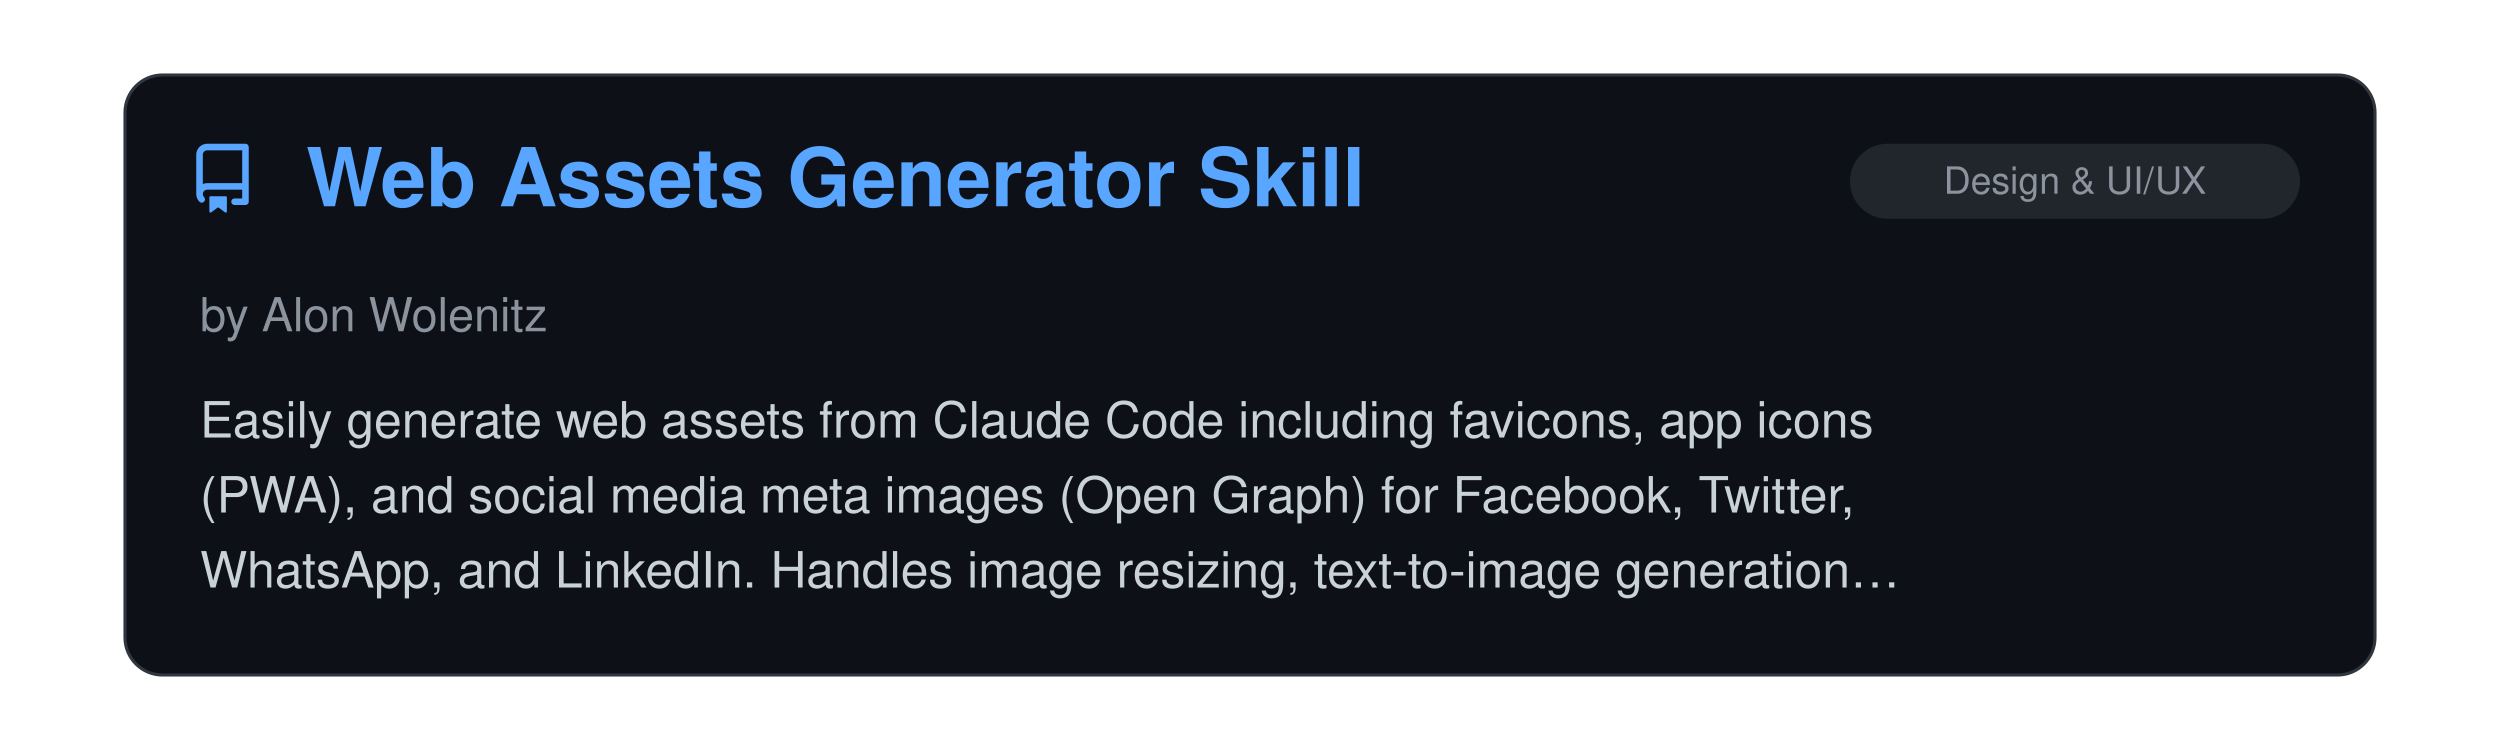
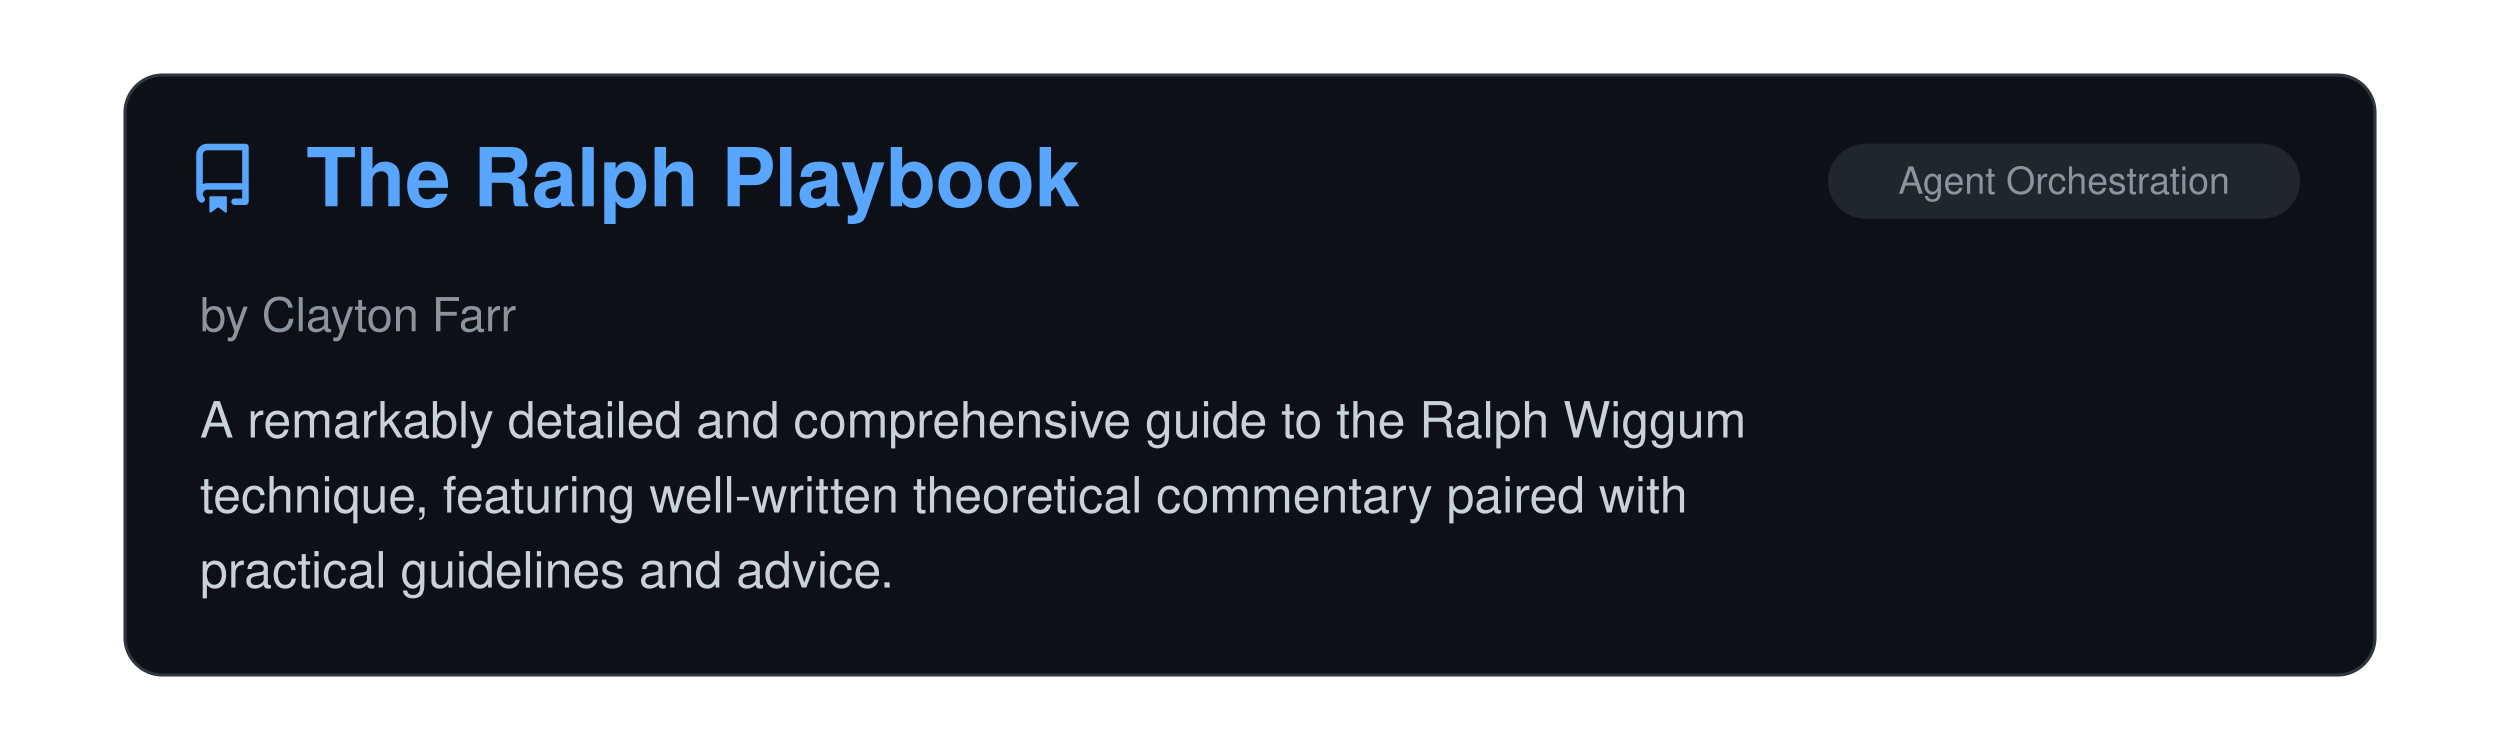
<svg xmlns="http://www.w3.org/2000/svg" viewBox="0 0 800 240" width="100%">
  <clipPath id="raClip">
    <rect x="0" y="0" width="800" height="240" />
  </clipPath>
  <g clip-path="url(#raClip)">
    <g id="raSlider">
      <animateTransform attributeName="transform" type="translate" calcMode="spline" values="0,0; 0,0; -800,0; -800,0; -1600,0; -1600,0; -2400,0; -2400,0; -3200,0; -3200,0; -4000,0; -4000,0; -4800,0" keyTimes="0; 0.15; 0.167; 0.317; 0.333; 0.483; 0.5; 0.65; 0.667; 0.817; 0.833; 0.983; 1" keySplines="0 0 1 1; 0.45 0 0.55 1; 0 0 1 1; 0.45 0 0.55 1; 0 0 1 1; 0.45 0 0.55 1; 0 0 1 1; 0.45 0 0.55 1; 0 0 1 1; 0.45 0 0.55 1; 0 0 1 1; 0.45 0 0.55 1" dur="39s" repeatCount="indefinite" />
      <g transform="translate(0, 0)">
        <rect x="40" y="24" width="720" height="192" rx="12" fill="#0d1117" stroke="#30363d" stroke-width="1" />
        <g transform="translate(60, 46) scale(1.4)" fill="#58a6ff">
          <path d="M2 2.5A2.5 2.5 0 0 1 4.5 0h8.75a.75.75 0 0 1 .75.75v12.5a.75.75 0 0 1-.75.75h-2.5a.75.75 0 0 1 0-1.5h1.75v-2h-8a1 1 0 0 0-.714 1.7.75.75 0 1 1-1.072 1.05A2.495 2.495 0 0 1 2 11.5Zm10.5-1h-8a1 1 0 0 0-1 1v6.708A2.486 2.486 0 0 1 4.5 9h8ZM5 12.25a.25.25 0 0 1 .25-.25h3.5a.25.25 0 0 1 .25.25v3.25a.25.25 0 0 1-.4.2l-1.45-1.087a.249.249 0 0 0-.3 0L5.4 15.7a.25.25 0 0 1-.4-.2Z" />
        </g>
-         <text x="98" y="66" font-family="-apple-system, BlinkMacSystemFont, 'Segoe UI', Helvetica, Arial, sans-serif" font-size="26" font-weight="700" fill="#58a6ff">Web Assets Generator Skill</text>
-         <rect x="592" y="46" width="144" height="24" rx="12" fill="#21262d" />
-         <text x="664.0" y="62" text-anchor="middle" font-family="-apple-system, BlinkMacSystemFont, 'Segoe UI', Helvetica, Arial, sans-serif" font-size="12" fill="#8b949e">Design &amp; UI/UX</text>
-         <text x="64" y="106" font-family="-apple-system, BlinkMacSystemFont, 'Segoe UI', Helvetica, Arial, sans-serif" font-size="15" fill="#8b949e">by Alon Wolenitz</text>
-         <text x="64" y="140" font-family="-apple-system, BlinkMacSystemFont, 'Segoe UI', Helvetica, Arial, sans-serif" font-size="16" fill="#c9d1d9">Easily generate web assets from Claude Code including favicons, app icons</text>
-         <text x="64" y="164" font-family="-apple-system, BlinkMacSystemFont, 'Segoe UI', Helvetica, Arial, sans-serif" font-size="16" fill="#c9d1d9">(PWA), and social media meta images (Open Graph) for Facebook, Twitter,</text>
-         <text x="64" y="188" font-family="-apple-system, BlinkMacSystemFont, 'Segoe UI', Helvetica, Arial, sans-serif" font-size="16" fill="#c9d1d9">WhatsApp, and LinkedIn. Handles image resizing, text-to-image generation…</text>
+         <text x="98" y="66" font-family="-apple-system, BlinkMacSystemFont, 'Segoe UI', Helvetica, Arial, sans-serif" font-size="26" font-weight="700" fill="#58a6ff">The Ralph Playbook</text>
+         <rect x="585" y="46" width="151" height="24" rx="12" fill="#21262d" />
+         <text x="660.5" y="62" text-anchor="middle" font-family="-apple-system, BlinkMacSystemFont, 'Segoe UI', Helvetica, Arial, sans-serif" font-size="12" fill="#8b949e">Agent Orchestration</text>
+         <text x="64" y="106" font-family="-apple-system, BlinkMacSystemFont, 'Segoe UI', Helvetica, Arial, sans-serif" font-size="15" fill="#8b949e">by Clayton Farr</text>
+         <text x="64" y="140" font-family="-apple-system, BlinkMacSystemFont, 'Segoe UI', Helvetica, Arial, sans-serif" font-size="16" fill="#c9d1d9">A remarkably detailed and comprehensive guide to the Ralph Wiggum</text>
+         <text x="64" y="164" font-family="-apple-system, BlinkMacSystemFont, 'Segoe UI', Helvetica, Arial, sans-serif" font-size="16" fill="#c9d1d9">technique, featuring well-written theoretical commentary paired with</text>
+         <text x="64" y="188" font-family="-apple-system, BlinkMacSystemFont, 'Segoe UI', Helvetica, Arial, sans-serif" font-size="16" fill="#c9d1d9">practical guidelines and advice.</text>
      </g>
      <g transform="translate(800, 0)">
        <rect x="40" y="24" width="720" height="192" rx="12" fill="#0d1117" stroke="#30363d" stroke-width="1" />
        <g transform="translate(60, 46) scale(1.4)" fill="#58a6ff">
          <path d="M2 2.5A2.5 2.5 0 0 1 4.5 0h8.75a.75.75 0 0 1 .75.75v12.5a.75.75 0 0 1-.75.75h-2.5a.75.75 0 0 1 0-1.5h1.75v-2h-8a1 1 0 0 0-.714 1.7.75.75 0 1 1-1.072 1.05A2.495 2.495 0 0 1 2 11.5Zm10.5-1h-8a1 1 0 0 0-1 1v6.708A2.486 2.486 0 0 1 4.5 9h8ZM5 12.25a.25.25 0 0 1 .25-.25h3.5a.25.25 0 0 1 .25.25v3.25a.25.25 0 0 1-.4.2l-1.45-1.087a.249.249 0 0 0-.3 0L5.4 15.7a.25.25 0 0 1-.4-.2Z" />
        </g>
-         <text x="98" y="66" font-family="-apple-system, BlinkMacSystemFont, 'Segoe UI', Helvetica, Arial, sans-serif" font-size="26" font-weight="700" fill="#58a6ff">TÂCHES Claude Code Resour…</text>
-         <rect x="627" y="46" width="109" height="24" rx="12" fill="#21262d" />
-         <text x="681.5" y="62" text-anchor="middle" font-family="-apple-system, BlinkMacSystemFont, 'Segoe UI', Helvetica, Arial, sans-serif" font-size="12" fill="#8b949e">Multi-Purpose</text>
-         <text x="64" y="106" font-family="-apple-system, BlinkMacSystemFont, 'Segoe UI', Helvetica, Arial, sans-serif" font-size="15" fill="#8b949e">by TÂCHES</text>
-         <text x="64" y="140" font-family="-apple-system, BlinkMacSystemFont, 'Segoe UI', Helvetica, Arial, sans-serif" font-size="16" fill="#c9d1d9">A well-balanced, "down-to-Earth" set of sub agents, skills, and commands,</text>
-         <text x="64" y="164" font-family="-apple-system, BlinkMacSystemFont, 'Segoe UI', Helvetica, Arial, sans-serif" font-size="16" fill="#c9d1d9">that are well-organized, easy to read, and a healthy focus on</text>
-         <text x="64" y="188" font-family="-apple-system, BlinkMacSystemFont, 'Segoe UI', Helvetica, Arial, sans-serif" font-size="16" fill="#c9d1d9">"meta"-skills/agents, like "skill-auditor", hook creation, etc. - the kind…</text>
+         <text x="98" y="66" font-family="-apple-system, BlinkMacSystemFont, 'Segoe UI', Helvetica, Arial, sans-serif" font-size="26" font-weight="700" fill="#58a6ff">Ralph Wiggum Marketer</text>
+         <rect x="585" y="46" width="151" height="24" rx="12" fill="#21262d" />
+         <text x="660.5" y="62" text-anchor="middle" font-family="-apple-system, BlinkMacSystemFont, 'Segoe UI', Helvetica, Arial, sans-serif" font-size="12" fill="#8b949e">Agent Orchestration</text>
+         <text x="64" y="106" font-family="-apple-system, BlinkMacSystemFont, 'Segoe UI', Helvetica, Arial, sans-serif" font-size="15" fill="#8b949e">by Muratcan Koylan</text>
+         <text x="64" y="140" font-family="-apple-system, BlinkMacSystemFont, 'Segoe UI', Helvetica, Arial, sans-serif" font-size="16" fill="#c9d1d9">A Claude Code plugin that provides an autonomous AI copywriter,</text>
+         <text x="64" y="164" font-family="-apple-system, BlinkMacSystemFont, 'Segoe UI', Helvetica, Arial, sans-serif" font-size="16" fill="#c9d1d9">integrating the Ralph loop with customized knowledge bases for market</text>
+         <text x="64" y="188" font-family="-apple-system, BlinkMacSystemFont, 'Segoe UI', Helvetica, Arial, sans-serif" font-size="16" fill="#c9d1d9">research agents. The agents do the research, Ralph writes the copy, you…</text>
      </g>
      <g transform="translate(1600, 0)">
        <rect x="40" y="24" width="720" height="192" rx="12" fill="#0d1117" stroke="#30363d" stroke-width="1" />
        <g transform="translate(60, 46) scale(1.4)" fill="#58a6ff">
          <path d="M2 2.5A2.5 2.5 0 0 1 4.5 0h8.75a.75.75 0 0 1 .75.75v12.5a.75.75 0 0 1-.75.75h-2.5a.75.75 0 0 1 0-1.5h1.75v-2h-8a1 1 0 0 0-.714 1.7.75.75 0 1 1-1.072 1.05A2.495 2.495 0 0 1 2 11.5Zm10.5-1h-8a1 1 0 0 0-1 1v6.708A2.486 2.486 0 0 1 4.5 9h8ZM5 12.25a.25.25 0 0 1 .25-.25h3.5a.25.25 0 0 1 .25.25v3.25a.25.25 0 0 1-.4.2l-1.45-1.087a.249.249 0 0 0-.3 0L5.4 15.7a.25.25 0 0 1-.4-.2Z" />
        </g>
-         <text x="98" y="66" font-family="-apple-system, BlinkMacSystemFont, 'Segoe UI', Helvetica, Arial, sans-serif" font-size="26" font-weight="700" fill="#58a6ff">Context Engineering Kit</text>
+         <text x="98" y="66" font-family="-apple-system, BlinkMacSystemFont, 'Segoe UI', Helvetica, Arial, sans-serif" font-size="26" font-weight="700" fill="#58a6ff">Fusion Harness</text>
        <rect x="516" y="46" width="220" height="24" rx="12" fill="#21262d" />
-         <text x="626.0" y="62" text-anchor="middle" font-family="-apple-system, BlinkMacSystemFont, 'Segoe UI', Helvetica, Arial, sans-serif" font-size="12" fill="#8b949e">Memory &amp; Context Persistence</text>
-         <text x="64" y="106" font-family="-apple-system, BlinkMacSystemFont, 'Segoe UI', Helvetica, Arial, sans-serif" font-size="15" fill="#8b949e">by Vlad Goncharov</text>
-         <text x="64" y="140" font-family="-apple-system, BlinkMacSystemFont, 'Segoe UI', Helvetica, Arial, sans-serif" font-size="16" fill="#c9d1d9">Hand-crafted collection of advanced context engineering techniques and</text>
-         <text x="64" y="164" font-family="-apple-system, BlinkMacSystemFont, 'Segoe UI', Helvetica, Arial, sans-serif" font-size="16" fill="#c9d1d9">patterns with minimal token footprint focused on improving agent result</text>
-         <text x="64" y="188" font-family="-apple-system, BlinkMacSystemFont, 'Segoe UI', Helvetica, Arial, sans-serif" font-size="16" fill="#c9d1d9">quality.</text>
+         <text x="626.0" y="62" text-anchor="middle" font-family="-apple-system, BlinkMacSystemFont, 'Segoe UI', Helvetica, Arial, sans-serif" font-size="12" fill="#8b949e">Providers, Runtime &amp; Integrat…</text>
+         <text x="64" y="106" font-family="-apple-system, BlinkMacSystemFont, 'Segoe UI', Helvetica, Arial, sans-serif" font-size="15" fill="#8b949e">by disler</text>
+         <text x="64" y="140" font-family="-apple-system, BlinkMacSystemFont, 'Segoe UI', Helvetica, Arial, sans-serif" font-size="16" fill="#c9d1d9">Fuses 2–5 frontier models instead of racing them — one architect, one</text>
+         <text x="64" y="164" font-family="-apple-system, BlinkMacSystemFont, 'Segoe UI', Helvetica, Arial, sans-serif" font-size="16" fill="#c9d1d9">primary builder, and up to three secondary builders — giving N-way</text>
+         <text x="64" y="188" font-family="-apple-system, BlinkMacSystemFont, 'Segoe UI', Helvetica, Arial, sans-serif" font-size="16" fill="#c9d1d9">opinions, debate, fusion, coordinated implementation, direct one-agent…</text>
      </g>
      <g transform="translate(2400, 0)">
        <rect x="40" y="24" width="720" height="192" rx="12" fill="#0d1117" stroke="#30363d" stroke-width="1" />
        <g transform="translate(60, 46) scale(1.4)" fill="#58a6ff">
          <path d="M2 2.5A2.5 2.5 0 0 1 4.5 0h8.75a.75.75 0 0 1 .75.75v12.5a.75.75 0 0 1-.75.75h-2.5a.75.75 0 0 1 0-1.5h1.75v-2h-8a1 1 0 0 0-.714 1.7.75.75 0 1 1-1.072 1.05A2.495 2.495 0 0 1 2 11.5Zm10.5-1h-8a1 1 0 0 0-1 1v6.708A2.486 2.486 0 0 1 4.5 9h8ZM5 12.25a.25.25 0 0 1 .25-.25h3.5a.25.25 0 0 1 .25.25v3.25a.25.25 0 0 1-.4.2l-1.45-1.087a.249.249 0 0 0-.3 0L5.4 15.7a.25.25 0 0 1-.4-.2Z" />
        </g>
-         <text x="98" y="66" font-family="-apple-system, BlinkMacSystemFont, 'Segoe UI', Helvetica, Arial, sans-serif" font-size="26" font-weight="700" fill="#58a6ff">Codex Skill</text>
-         <rect x="516" y="46" width="220" height="24" rx="12" fill="#21262d" />
-         <text x="626.0" y="62" text-anchor="middle" font-family="-apple-system, BlinkMacSystemFont, 'Segoe UI', Helvetica, Arial, sans-serif" font-size="12" fill="#8b949e">Providers, Runtime &amp; Integrat…</text>
-         <text x="64" y="106" font-family="-apple-system, BlinkMacSystemFont, 'Segoe UI', Helvetica, Arial, sans-serif" font-size="15" fill="#8b949e">by klaudworks</text>
-         <text x="64" y="140" font-family="-apple-system, BlinkMacSystemFont, 'Segoe UI', Helvetica, Arial, sans-serif" font-size="16" fill="#c9d1d9">Enables users to prompt codex from claude code. Unlike the raw codex mcp</text>
-         <text x="64" y="164" font-family="-apple-system, BlinkMacSystemFont, 'Segoe UI', Helvetica, Arial, sans-serif" font-size="16" fill="#c9d1d9">server, this skill infers parameters such as model, reasoning effort,</text>
-         <text x="64" y="188" font-family="-apple-system, BlinkMacSystemFont, 'Segoe UI', Helvetica, Arial, sans-serif" font-size="16" fill="#c9d1d9">sandboxing from your prompt or asks you to specify them. It also…</text>
+         <text x="98" y="66" font-family="-apple-system, BlinkMacSystemFont, 'Segoe UI', Helvetica, Arial, sans-serif" font-size="26" font-weight="700" fill="#58a6ff">Fixing Opus 5</text>
+         <rect x="627" y="46" width="109" height="24" rx="12" fill="#21262d" />
+         <text x="681.5" y="62" text-anchor="middle" font-family="-apple-system, BlinkMacSystemFont, 'Segoe UI', Helvetica, Arial, sans-serif" font-size="12" fill="#8b949e">Configuration</text>
+         <text x="64" y="106" font-family="-apple-system, BlinkMacSystemFont, 'Segoe UI', Helvetica, Arial, sans-serif" font-size="15" fill="#8b949e">by disler</text>
+         <text x="64" y="140" font-family="-apple-system, BlinkMacSystemFont, 'Segoe UI', Helvetica, Arial, sans-serif" font-size="16" fill="#c9d1d9">A single appendable system prompt that retunes Opus 5's communication</text>
+         <text x="64" y="164" font-family="-apple-system, BlinkMacSystemFont, 'Segoe UI', Helvetica, Arial, sans-serif" font-size="16" fill="#c9d1d9">channel — cutting verbal tics, heading theater, and output-token bloat —</text>
+         <text x="64" y="188" font-family="-apple-system, BlinkMacSystemFont, 'Segoe UI', Helvetica, Arial, sans-serif" font-size="16" fill="#c9d1d9">passed via `--append-system-prompt-file` with no build step or…</text>
      </g>
      <g transform="translate(3200, 0)">
        <rect x="40" y="24" width="720" height="192" rx="12" fill="#0d1117" stroke="#30363d" stroke-width="1" />
        <g transform="translate(60, 46) scale(1.4)" fill="#58a6ff">
          <path d="M2 2.5A2.5 2.5 0 0 1 4.5 0h8.75a.75.75 0 0 1 .75.75v12.5a.75.75 0 0 1-.75.75h-2.5a.75.75 0 0 1 0-1.5h1.75v-2h-8a1 1 0 0 0-.714 1.7.75.75 0 1 1-1.072 1.05A2.495 2.495 0 0 1 2 11.5Zm10.5-1h-8a1 1 0 0 0-1 1v6.708A2.486 2.486 0 0 1 4.5 9h8ZM5 12.25a.25.25 0 0 1 .25-.25h3.5a.25.25 0 0 1 .25.25v3.25a.25.25 0 0 1-.4.2l-1.45-1.087a.249.249 0 0 0-.3 0L5.4 15.7a.25.25 0 0 1-.4-.2Z" />
        </g>
-         <text x="98" y="66" font-family="-apple-system, BlinkMacSystemFont, 'Segoe UI', Helvetica, Arial, sans-serif" font-size="26" font-weight="700" fill="#58a6ff">Claude Codex Settings</text>
-         <rect x="516" y="46" width="220" height="24" rx="12" fill="#21262d" />
-         <text x="626.0" y="62" text-anchor="middle" font-family="-apple-system, BlinkMacSystemFont, 'Segoe UI', Helvetica, Arial, sans-serif" font-size="12" fill="#8b949e">Providers, Runtime &amp; Integrat…</text>
-         <text x="64" y="106" font-family="-apple-system, BlinkMacSystemFont, 'Segoe UI', Helvetica, Arial, sans-serif" font-size="15" fill="#8b949e">by fatih akyon</text>
-         <text x="64" y="140" font-family="-apple-system, BlinkMacSystemFont, 'Segoe UI', Helvetica, Arial, sans-serif" font-size="16" fill="#c9d1d9">A well-organized, well-written set of plugins covering core developer</text>
-         <text x="64" y="164" font-family="-apple-system, BlinkMacSystemFont, 'Segoe UI', Helvetica, Arial, sans-serif" font-size="16" fill="#c9d1d9">activities, such as working with common cloud platforms like GitHub,</text>
-         <text x="64" y="188" font-family="-apple-system, BlinkMacSystemFont, 'Segoe UI', Helvetica, Arial, sans-serif" font-size="16" fill="#c9d1d9">Azure, MongoDB, and popular services such as Tavily, Playwright, and more…</text>
+         <text x="98" y="66" font-family="-apple-system, BlinkMacSystemFont, 'Segoe UI', Helvetica, Arial, sans-serif" font-size="26" font-weight="700" fill="#58a6ff">awesome-ralph</text>
+         <rect x="585" y="46" width="151" height="24" rx="12" fill="#21262d" />
+         <text x="660.5" y="62" text-anchor="middle" font-family="-apple-system, BlinkMacSystemFont, 'Segoe UI', Helvetica, Arial, sans-serif" font-size="12" fill="#8b949e">Agent Orchestration</text>
+         <text x="64" y="106" font-family="-apple-system, BlinkMacSystemFont, 'Segoe UI', Helvetica, Arial, sans-serif" font-size="15" fill="#8b949e">by Martin Joly</text>
+         <text x="64" y="140" font-family="-apple-system, BlinkMacSystemFont, 'Segoe UI', Helvetica, Arial, sans-serif" font-size="16" fill="#c9d1d9">A curated list of resources about Ralph, the AI coding technique that runs</text>
+         <text x="64" y="164" font-family="-apple-system, BlinkMacSystemFont, 'Segoe UI', Helvetica, Arial, sans-serif" font-size="16" fill="#c9d1d9">AI coding agents in automated loops until specifications are fulfilled.</text>
      </g>
      <g transform="translate(4000, 0)">
-         <rect x="40" y="24" width="720" height="192" rx="12" fill="#0d1117" stroke="#30363d" stroke-width="1" />
-         <g transform="translate(60, 46) scale(1.4)" fill="#58a6ff">
-           <path d="M2 2.5A2.5 2.5 0 0 1 4.5 0h8.75a.75.75 0 0 1 .75.75v12.5a.75.75 0 0 1-.75.75h-2.5a.75.75 0 0 1 0-1.5h1.75v-2h-8a1 1 0 0 0-.714 1.7.75.75 0 1 1-1.072 1.05A2.495 2.495 0 0 1 2 11.5Zm10.5-1h-8a1 1 0 0 0-1 1v6.708A2.486 2.486 0 0 1 4.5 9h8ZM5 12.25a.25.25 0 0 1 .25-.25h3.5a.25.25 0 0 1 .25.25v3.25a.25.25 0 0 1-.4.2l-1.45-1.087a.249.249 0 0 0-.3 0L5.4 15.7a.25.25 0 0 1-.4-.2Z" />
-         </g>
-         <text x="98" y="66" font-family="-apple-system, BlinkMacSystemFont, 'Segoe UI', Helvetica, Arial, sans-serif" font-size="26" font-weight="700" fill="#58a6ff">Claude Code Agents</text>
-         <rect x="585" y="46" width="151" height="24" rx="12" fill="#21262d" />
-         <text x="660.5" y="62" text-anchor="middle" font-family="-apple-system, BlinkMacSystemFont, 'Segoe UI', Helvetica, Arial, sans-serif" font-size="12" fill="#8b949e">Agent Orchestration</text>
-         <text x="64" y="106" font-family="-apple-system, BlinkMacSystemFont, 'Segoe UI', Helvetica, Arial, sans-serif" font-size="15" fill="#8b949e">by Paul - UndeadList</text>
-         <text x="64" y="140" font-family="-apple-system, BlinkMacSystemFont, 'Segoe UI', Helvetica, Arial, sans-serif" font-size="16" fill="#c9d1d9">Comprehensive E2E development workflow with helpful Claude Code subagent</text>
-         <text x="64" y="164" font-family="-apple-system, BlinkMacSystemFont, 'Segoe UI', Helvetica, Arial, sans-serif" font-size="16" fill="#c9d1d9">prompts for solo devs. Run multiple auditors in parallel, automate fix</text>
-         <text x="64" y="188" font-family="-apple-system, BlinkMacSystemFont, 'Segoe UI', Helvetica, Arial, sans-serif" font-size="16" fill="#c9d1d9">cycles with micro-checkpoint protocols, and do browser-based QA. Includes…</text>
-       </g>
-       <g transform="translate(4800, 0)">
        <rect x="40" y="24" width="720" height="192" rx="12" fill="#0d1117" stroke="#30363d" stroke-width="1" />
        <g transform="translate(60, 46) scale(1.4)" fill="#58a6ff">
          <path d="M2 2.5A2.5 2.5 0 0 1 4.5 0h8.75a.75.75 0 0 1 .75.75v12.5a.75.75 0 0 1-.75.75h-2.5a.75.75 0 0 1 0-1.5h1.75v-2h-8a1 1 0 0 0-.714 1.7.75.75 0 1 1-1.072 1.05A2.495 2.495 0 0 1 2 11.5Zm10.5-1h-8a1 1 0 0 0-1 1v6.708A2.486 2.486 0 0 1 4.5 9h8ZM5 12.25a.25.25 0 0 1 .25-.25h3.5a.25.25 0 0 1 .25.25v3.25a.25.25 0 0 1-.4.2l-1.45-1.087a.249.249 0 0 0-.3 0L5.4 15.7a.25.25 0 0 1-.4-.2Z" />
        </g>
        <text x="98" y="66" font-family="-apple-system, BlinkMacSystemFont, 'Segoe UI', Helvetica, Arial, sans-serif" font-size="26" font-weight="700" fill="#58a6ff">Web Assets Generator Skill</text>
        <rect x="592" y="46" width="144" height="24" rx="12" fill="#21262d" />
        <text x="664.0" y="62" text-anchor="middle" font-family="-apple-system, BlinkMacSystemFont, 'Segoe UI', Helvetica, Arial, sans-serif" font-size="12" fill="#8b949e">Design &amp; UI/UX</text>
        <text x="64" y="106" font-family="-apple-system, BlinkMacSystemFont, 'Segoe UI', Helvetica, Arial, sans-serif" font-size="15" fill="#8b949e">by Alon Wolenitz</text>
        <text x="64" y="140" font-family="-apple-system, BlinkMacSystemFont, 'Segoe UI', Helvetica, Arial, sans-serif" font-size="16" fill="#c9d1d9">Easily generate web assets from Claude Code including favicons, app icons</text>
        <text x="64" y="164" font-family="-apple-system, BlinkMacSystemFont, 'Segoe UI', Helvetica, Arial, sans-serif" font-size="16" fill="#c9d1d9">(PWA), and social media meta images (Open Graph) for Facebook, Twitter,</text>
        <text x="64" y="188" font-family="-apple-system, BlinkMacSystemFont, 'Segoe UI', Helvetica, Arial, sans-serif" font-size="16" fill="#c9d1d9">WhatsApp, and LinkedIn. Handles image resizing, text-to-image generation…</text>
      </g>
+       <g transform="translate(4800, 0)">
+         <rect x="40" y="24" width="720" height="192" rx="12" fill="#0d1117" stroke="#30363d" stroke-width="1" />
+         <g transform="translate(60, 46) scale(1.4)" fill="#58a6ff">
+           <path d="M2 2.5A2.5 2.5 0 0 1 4.5 0h8.75a.75.75 0 0 1 .75.75v12.5a.75.75 0 0 1-.75.75h-2.5a.75.75 0 0 1 0-1.5h1.75v-2h-8a1 1 0 0 0-.714 1.7.75.75 0 1 1-1.072 1.05A2.495 2.495 0 0 1 2 11.5Zm10.5-1h-8a1 1 0 0 0-1 1v6.708A2.486 2.486 0 0 1 4.5 9h8ZM5 12.25a.25.25 0 0 1 .25-.25h3.5a.25.25 0 0 1 .25.25v3.25a.25.25 0 0 1-.4.2l-1.45-1.087a.249.249 0 0 0-.3 0L5.4 15.7a.25.25 0 0 1-.4-.2Z" />
+         </g>
+         <text x="98" y="66" font-family="-apple-system, BlinkMacSystemFont, 'Segoe UI', Helvetica, Arial, sans-serif" font-size="26" font-weight="700" fill="#58a6ff">The Ralph Playbook</text>
+         <rect x="585" y="46" width="151" height="24" rx="12" fill="#21262d" />
+         <text x="660.5" y="62" text-anchor="middle" font-family="-apple-system, BlinkMacSystemFont, 'Segoe UI', Helvetica, Arial, sans-serif" font-size="12" fill="#8b949e">Agent Orchestration</text>
+         <text x="64" y="106" font-family="-apple-system, BlinkMacSystemFont, 'Segoe UI', Helvetica, Arial, sans-serif" font-size="15" fill="#8b949e">by Clayton Farr</text>
+         <text x="64" y="140" font-family="-apple-system, BlinkMacSystemFont, 'Segoe UI', Helvetica, Arial, sans-serif" font-size="16" fill="#c9d1d9">A remarkably detailed and comprehensive guide to the Ralph Wiggum</text>
+         <text x="64" y="164" font-family="-apple-system, BlinkMacSystemFont, 'Segoe UI', Helvetica, Arial, sans-serif" font-size="16" fill="#c9d1d9">technique, featuring well-written theoretical commentary paired with</text>
+         <text x="64" y="188" font-family="-apple-system, BlinkMacSystemFont, 'Segoe UI', Helvetica, Arial, sans-serif" font-size="16" fill="#c9d1d9">practical guidelines and advice.</text>
+       </g>
    </g>
  </g>
</svg>
